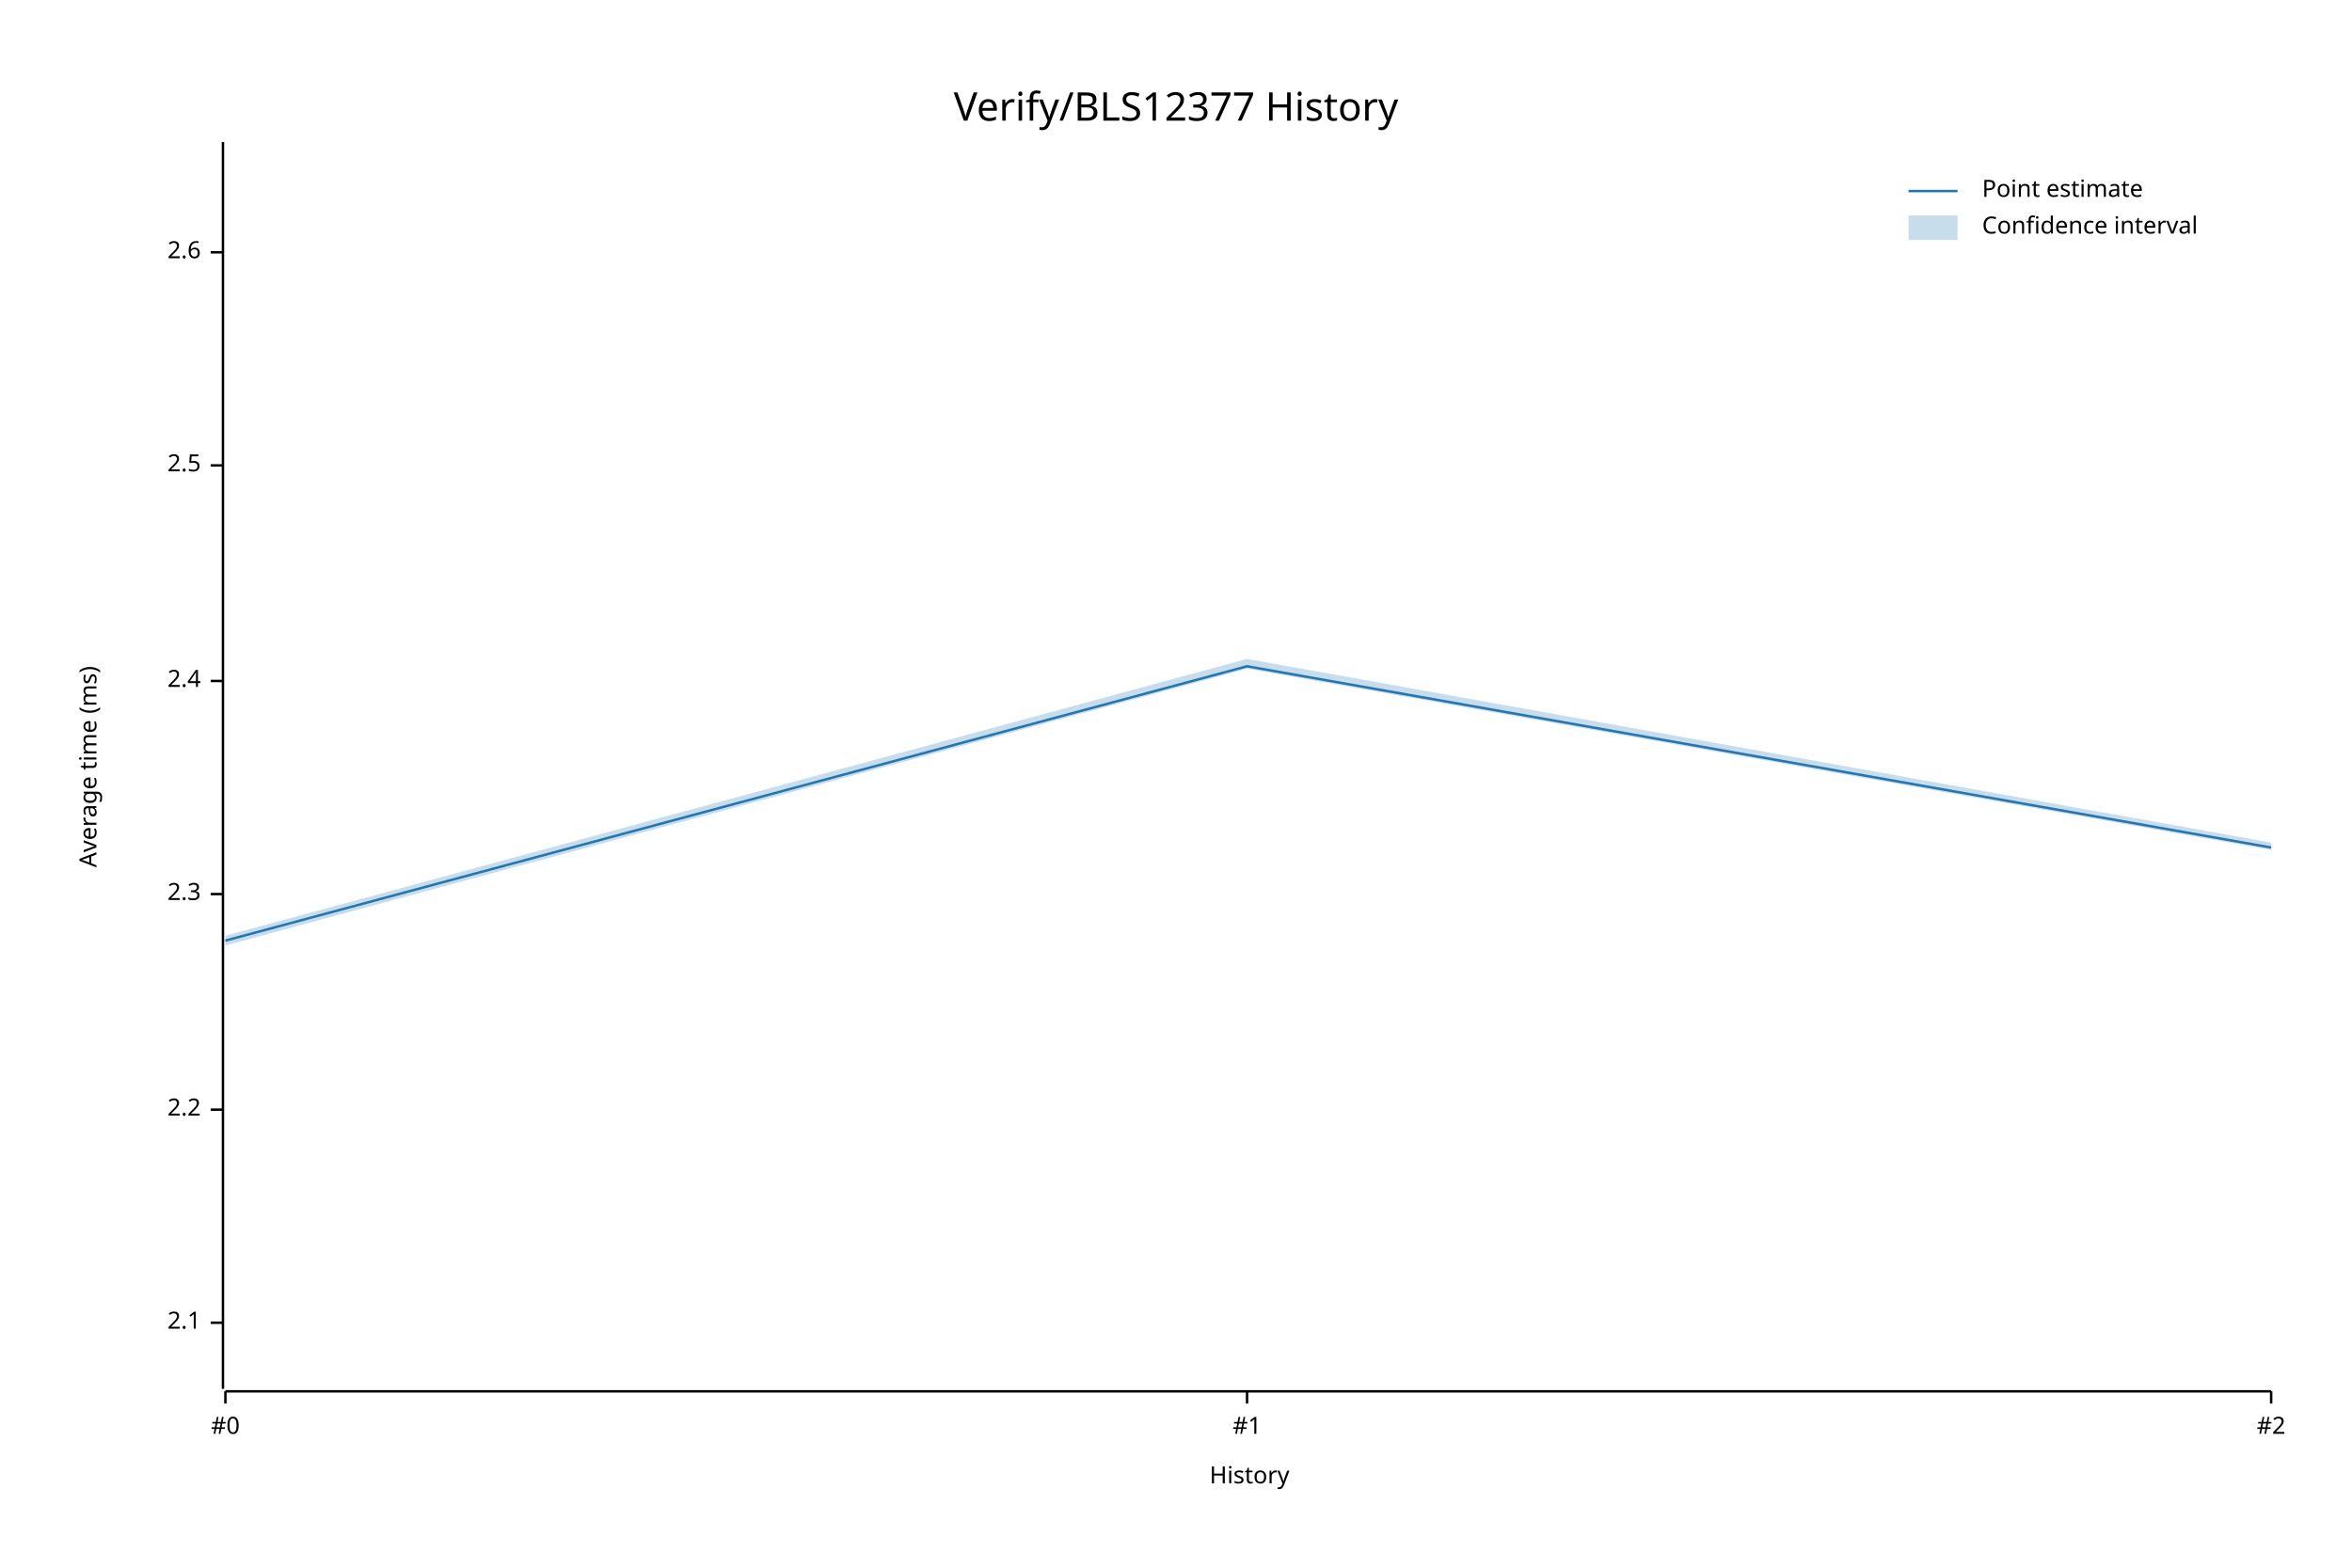
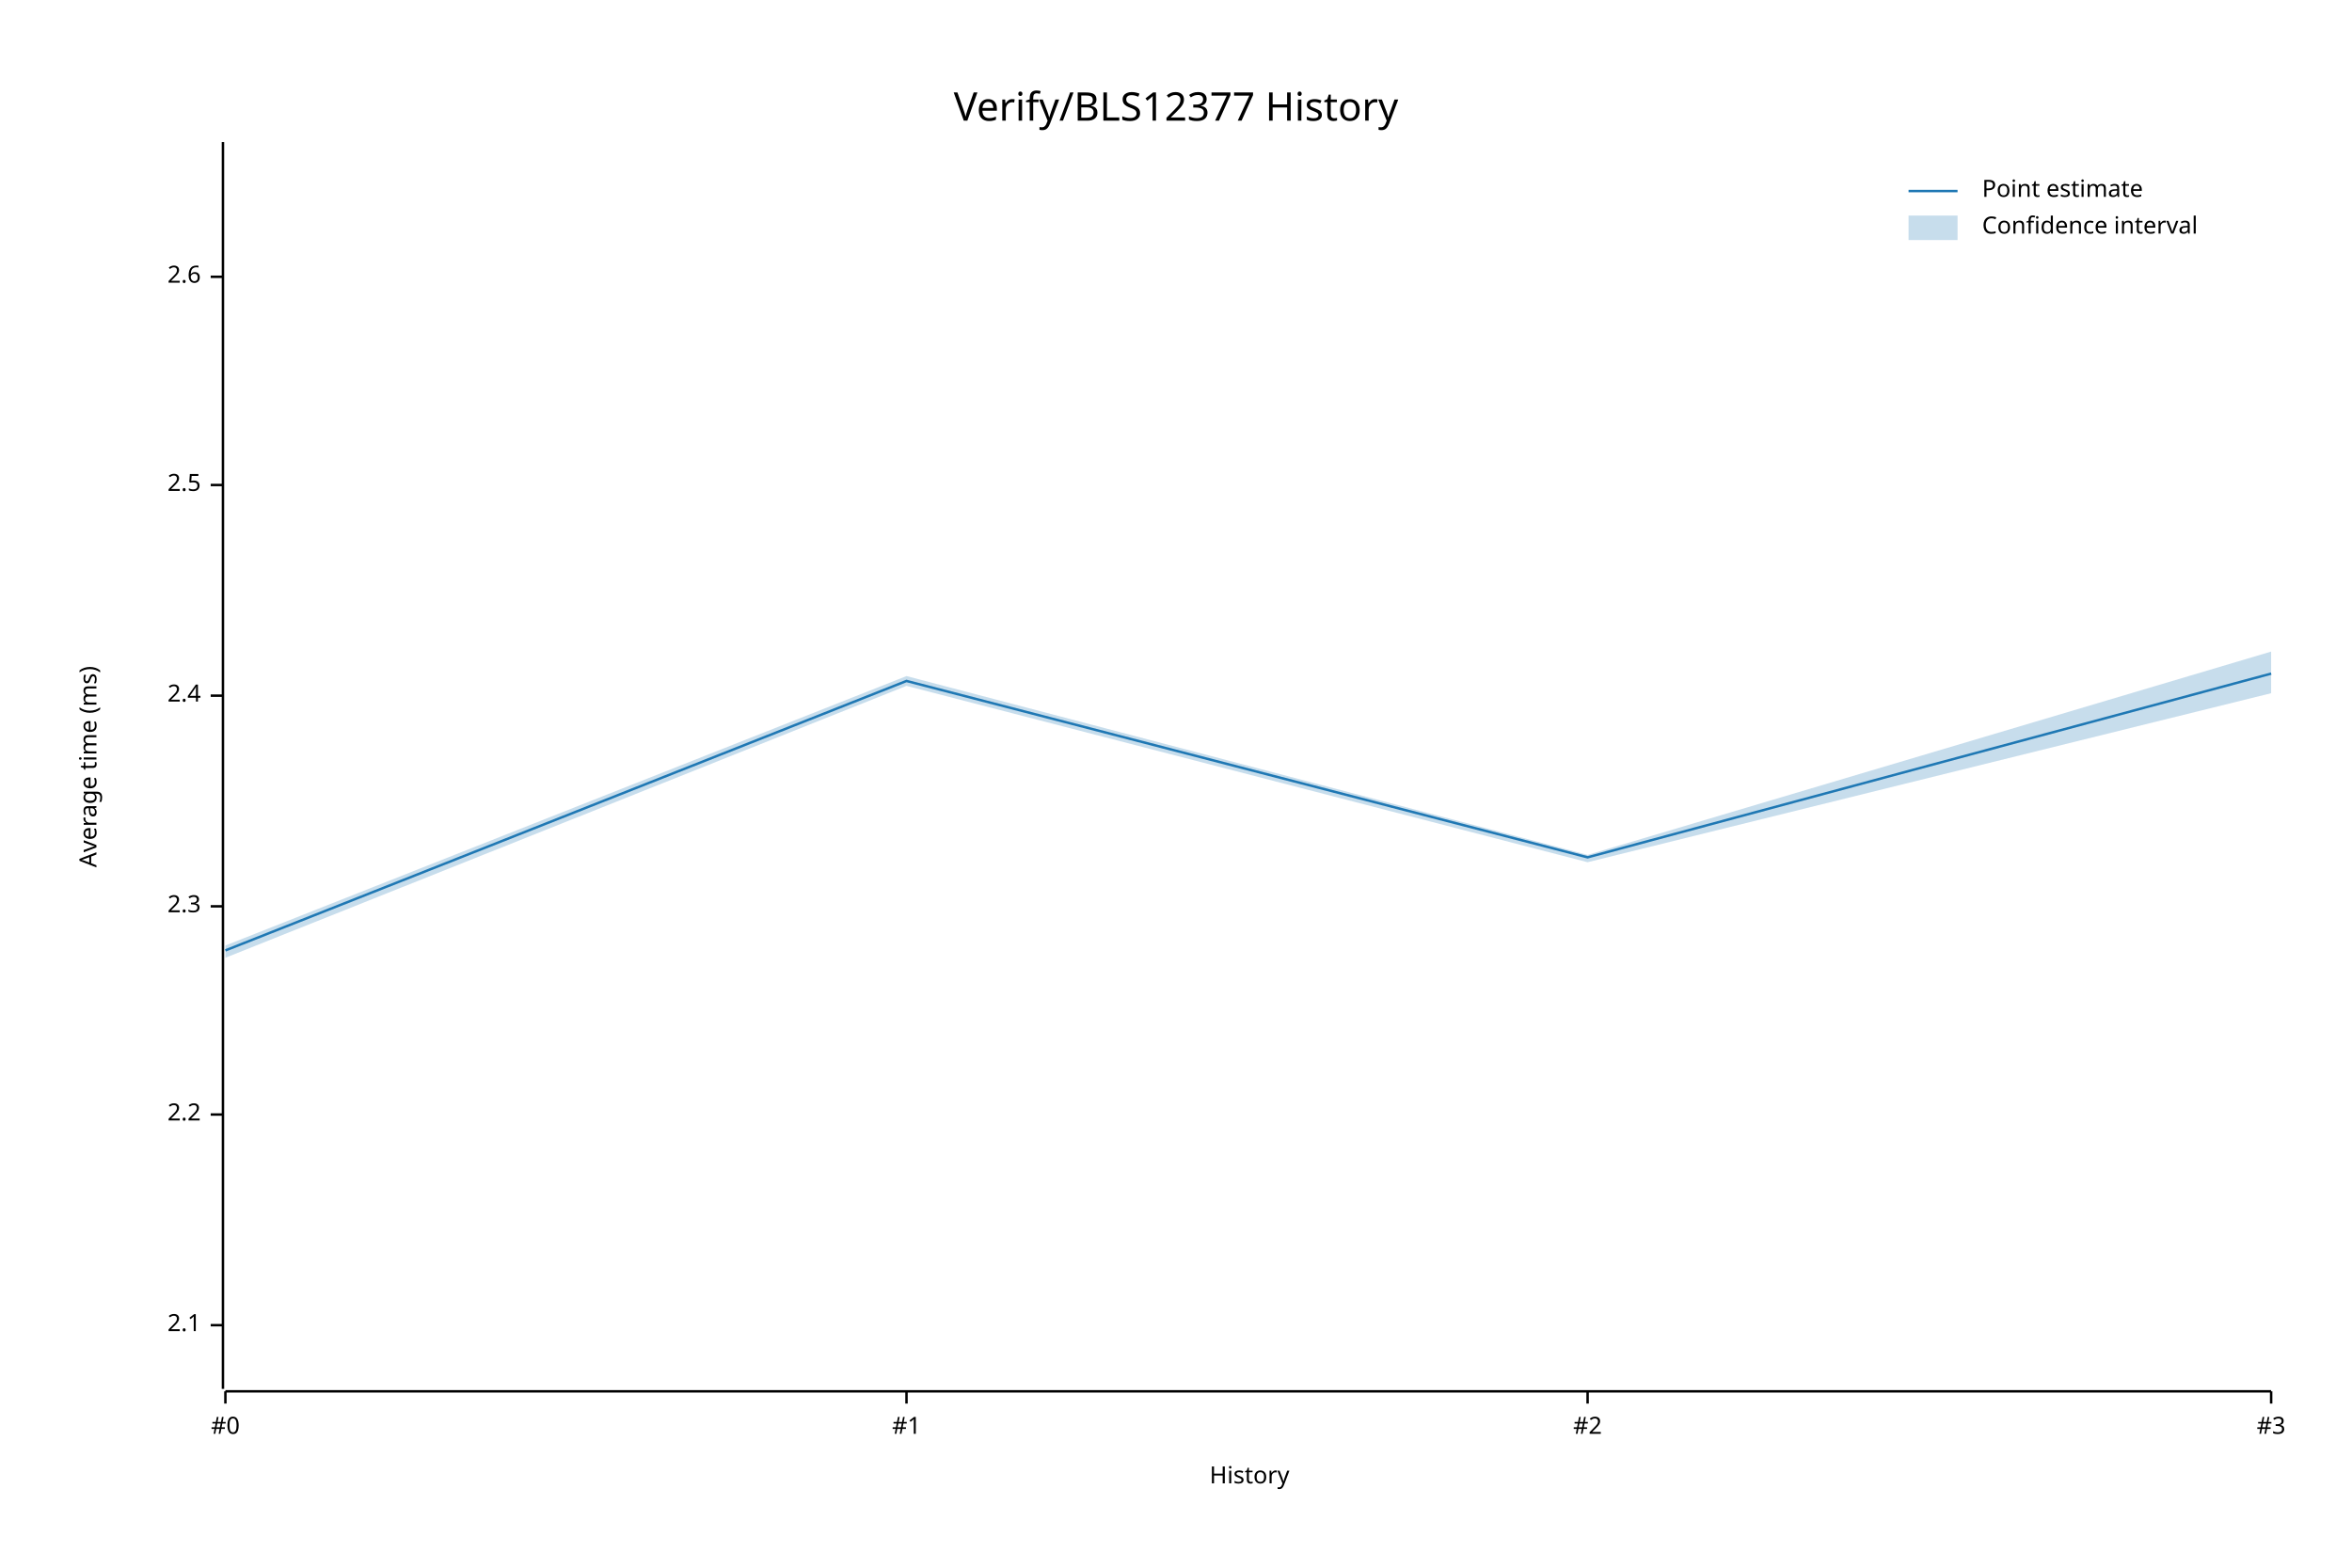
<svg xmlns="http://www.w3.org/2000/svg" width="960" height="640" viewBox="0 0 960 640">
  <text x="480" y="37" dy="0.76em" text-anchor="middle" font-family="sans-serif" font-size="16.129" opacity="1" fill="#000000">
Verify/BLS12377 History
</text>
  <text x="32" y="313" dy="0.76em" text-anchor="middle" font-family="sans-serif" font-size="9.677" opacity="1" fill="#000000" transform="rotate(270, 32, 313)">
Average time (ms)
</text>
  <text x="510" y="608" dy="-0.5ex" text-anchor="middle" font-family="sans-serif" font-size="9.677" opacity="1" fill="#000000">
History
</text>
  <polyline fill="none" opacity="1" stroke="#000000" stroke-width="1" points="91,58 91,567 " />
-   <text x="82" y="540" dy="0.5ex" text-anchor="end" font-family="sans-serif" font-size="9.677" opacity="1" fill="#000000">
+   <text x="82" y="541" dy="0.5ex" text-anchor="end" font-family="sans-serif" font-size="9.677" opacity="1" fill="#000000">
2.1
</text>
-   <polyline fill="none" opacity="1" stroke="#000000" stroke-width="1" points="86,540 91,540 " />
-   <text x="82" y="453" dy="0.5ex" text-anchor="end" font-family="sans-serif" font-size="9.677" opacity="1" fill="#000000">
+   <polyline fill="none" opacity="1" stroke="#000000" stroke-width="1" points="86,541 91,541 " />
+   <text x="82" y="455" dy="0.5ex" text-anchor="end" font-family="sans-serif" font-size="9.677" opacity="1" fill="#000000">
2.2
</text>
-   <polyline fill="none" opacity="1" stroke="#000000" stroke-width="1" points="86,453 91,453 " />
-   <text x="82" y="365" dy="0.5ex" text-anchor="end" font-family="sans-serif" font-size="9.677" opacity="1" fill="#000000">
+   <polyline fill="none" opacity="1" stroke="#000000" stroke-width="1" points="86,455 91,455 " />
+   <text x="82" y="370" dy="0.5ex" text-anchor="end" font-family="sans-serif" font-size="9.677" opacity="1" fill="#000000">
2.3
</text>
-   <polyline fill="none" opacity="1" stroke="#000000" stroke-width="1" points="86,365 91,365 " />
-   <text x="82" y="278" dy="0.5ex" text-anchor="end" font-family="sans-serif" font-size="9.677" opacity="1" fill="#000000">
+   <polyline fill="none" opacity="1" stroke="#000000" stroke-width="1" points="86,370 91,370 " />
+   <text x="82" y="284" dy="0.5ex" text-anchor="end" font-family="sans-serif" font-size="9.677" opacity="1" fill="#000000">
2.4
</text>
-   <polyline fill="none" opacity="1" stroke="#000000" stroke-width="1" points="86,278 91,278 " />
-   <text x="82" y="190" dy="0.5ex" text-anchor="end" font-family="sans-serif" font-size="9.677" opacity="1" fill="#000000">
+   <polyline fill="none" opacity="1" stroke="#000000" stroke-width="1" points="86,284 91,284 " />
+   <text x="82" y="198" dy="0.5ex" text-anchor="end" font-family="sans-serif" font-size="9.677" opacity="1" fill="#000000">
2.5
</text>
-   <polyline fill="none" opacity="1" stroke="#000000" stroke-width="1" points="86,190 91,190 " />
-   <text x="82" y="103" dy="0.5ex" text-anchor="end" font-family="sans-serif" font-size="9.677" opacity="1" fill="#000000">
+   <polyline fill="none" opacity="1" stroke="#000000" stroke-width="1" points="86,198 91,198 " />
+   <text x="82" y="113" dy="0.5ex" text-anchor="end" font-family="sans-serif" font-size="9.677" opacity="1" fill="#000000">
2.6
</text>
-   <polyline fill="none" opacity="1" stroke="#000000" stroke-width="1" points="86,103 91,103 " />
+   <polyline fill="none" opacity="1" stroke="#000000" stroke-width="1" points="86,113 91,113 " />
  <polyline fill="none" opacity="1" stroke="#000000" stroke-width="1" points="92,568 927,568 " />
  <text x="92" y="578" dy="0.76em" text-anchor="middle" font-family="sans-serif" font-size="9.677" opacity="1" fill="#000000">
#0
</text>
  <polyline fill="none" opacity="1" stroke="#000000" stroke-width="1" points="92,568 92,573 " />
-   <text x="509" y="578" dy="0.76em" text-anchor="middle" font-family="sans-serif" font-size="9.677" opacity="1" fill="#000000">
+   <text x="370" y="578" dy="0.76em" text-anchor="middle" font-family="sans-serif" font-size="9.677" opacity="1" fill="#000000">
#1
</text>
-   <polyline fill="none" opacity="1" stroke="#000000" stroke-width="1" points="509,568 509,573 " />
-   <text x="927" y="578" dy="0.76em" text-anchor="middle" font-family="sans-serif" font-size="9.677" opacity="1" fill="#000000">
+   <polyline fill="none" opacity="1" stroke="#000000" stroke-width="1" points="370,568 370,573 " />
+   <text x="648" y="578" dy="0.76em" text-anchor="middle" font-family="sans-serif" font-size="9.677" opacity="1" fill="#000000">
#2
</text>
+   <polyline fill="none" opacity="1" stroke="#000000" stroke-width="1" points="648,568 648,573 " />
+   <text x="927" y="578" dy="0.76em" text-anchor="middle" font-family="sans-serif" font-size="9.677" opacity="1" fill="#000000">
+ #3
+ </text>
  <polyline fill="none" opacity="1" stroke="#000000" stroke-width="1" points="927,568 927,573 " />
-   <polyline fill="none" opacity="1" stroke="#1F78B4" stroke-width="1" points="92,384 509,272 927,346 " />
-   <polygon opacity="0.25" fill="#1F78B4" points="92,382 509,269 927,344 927,347 509,273 92,386 " />
+   <polyline fill="none" opacity="1" stroke="#1F78B4" stroke-width="1" points="92,388 370,278 648,350 927,275 " />
+   <polygon opacity="0.25" fill="#1F78B4" points="92,386 370,276 648,349 927,266 927,283 648,352 370,280 92,391 " />
  <text x="809" y="73" dy="0.76em" text-anchor="start" font-family="sans-serif" font-size="9.677" opacity="1" fill="#000000">
Point estimate
</text>
  <text x="809" y="88" dy="0.76em" text-anchor="start" font-family="sans-serif" font-size="9.677" opacity="1" fill="#000000">
Confidence interval
</text>
  <polyline fill="none" opacity="1" stroke="#1F78B4" stroke-width="1" points="779,78 799,78 " />
  <rect x="779" y="88" width="20" height="10" opacity="0.25" fill="#1F78B4" stroke="none" />
</svg>
